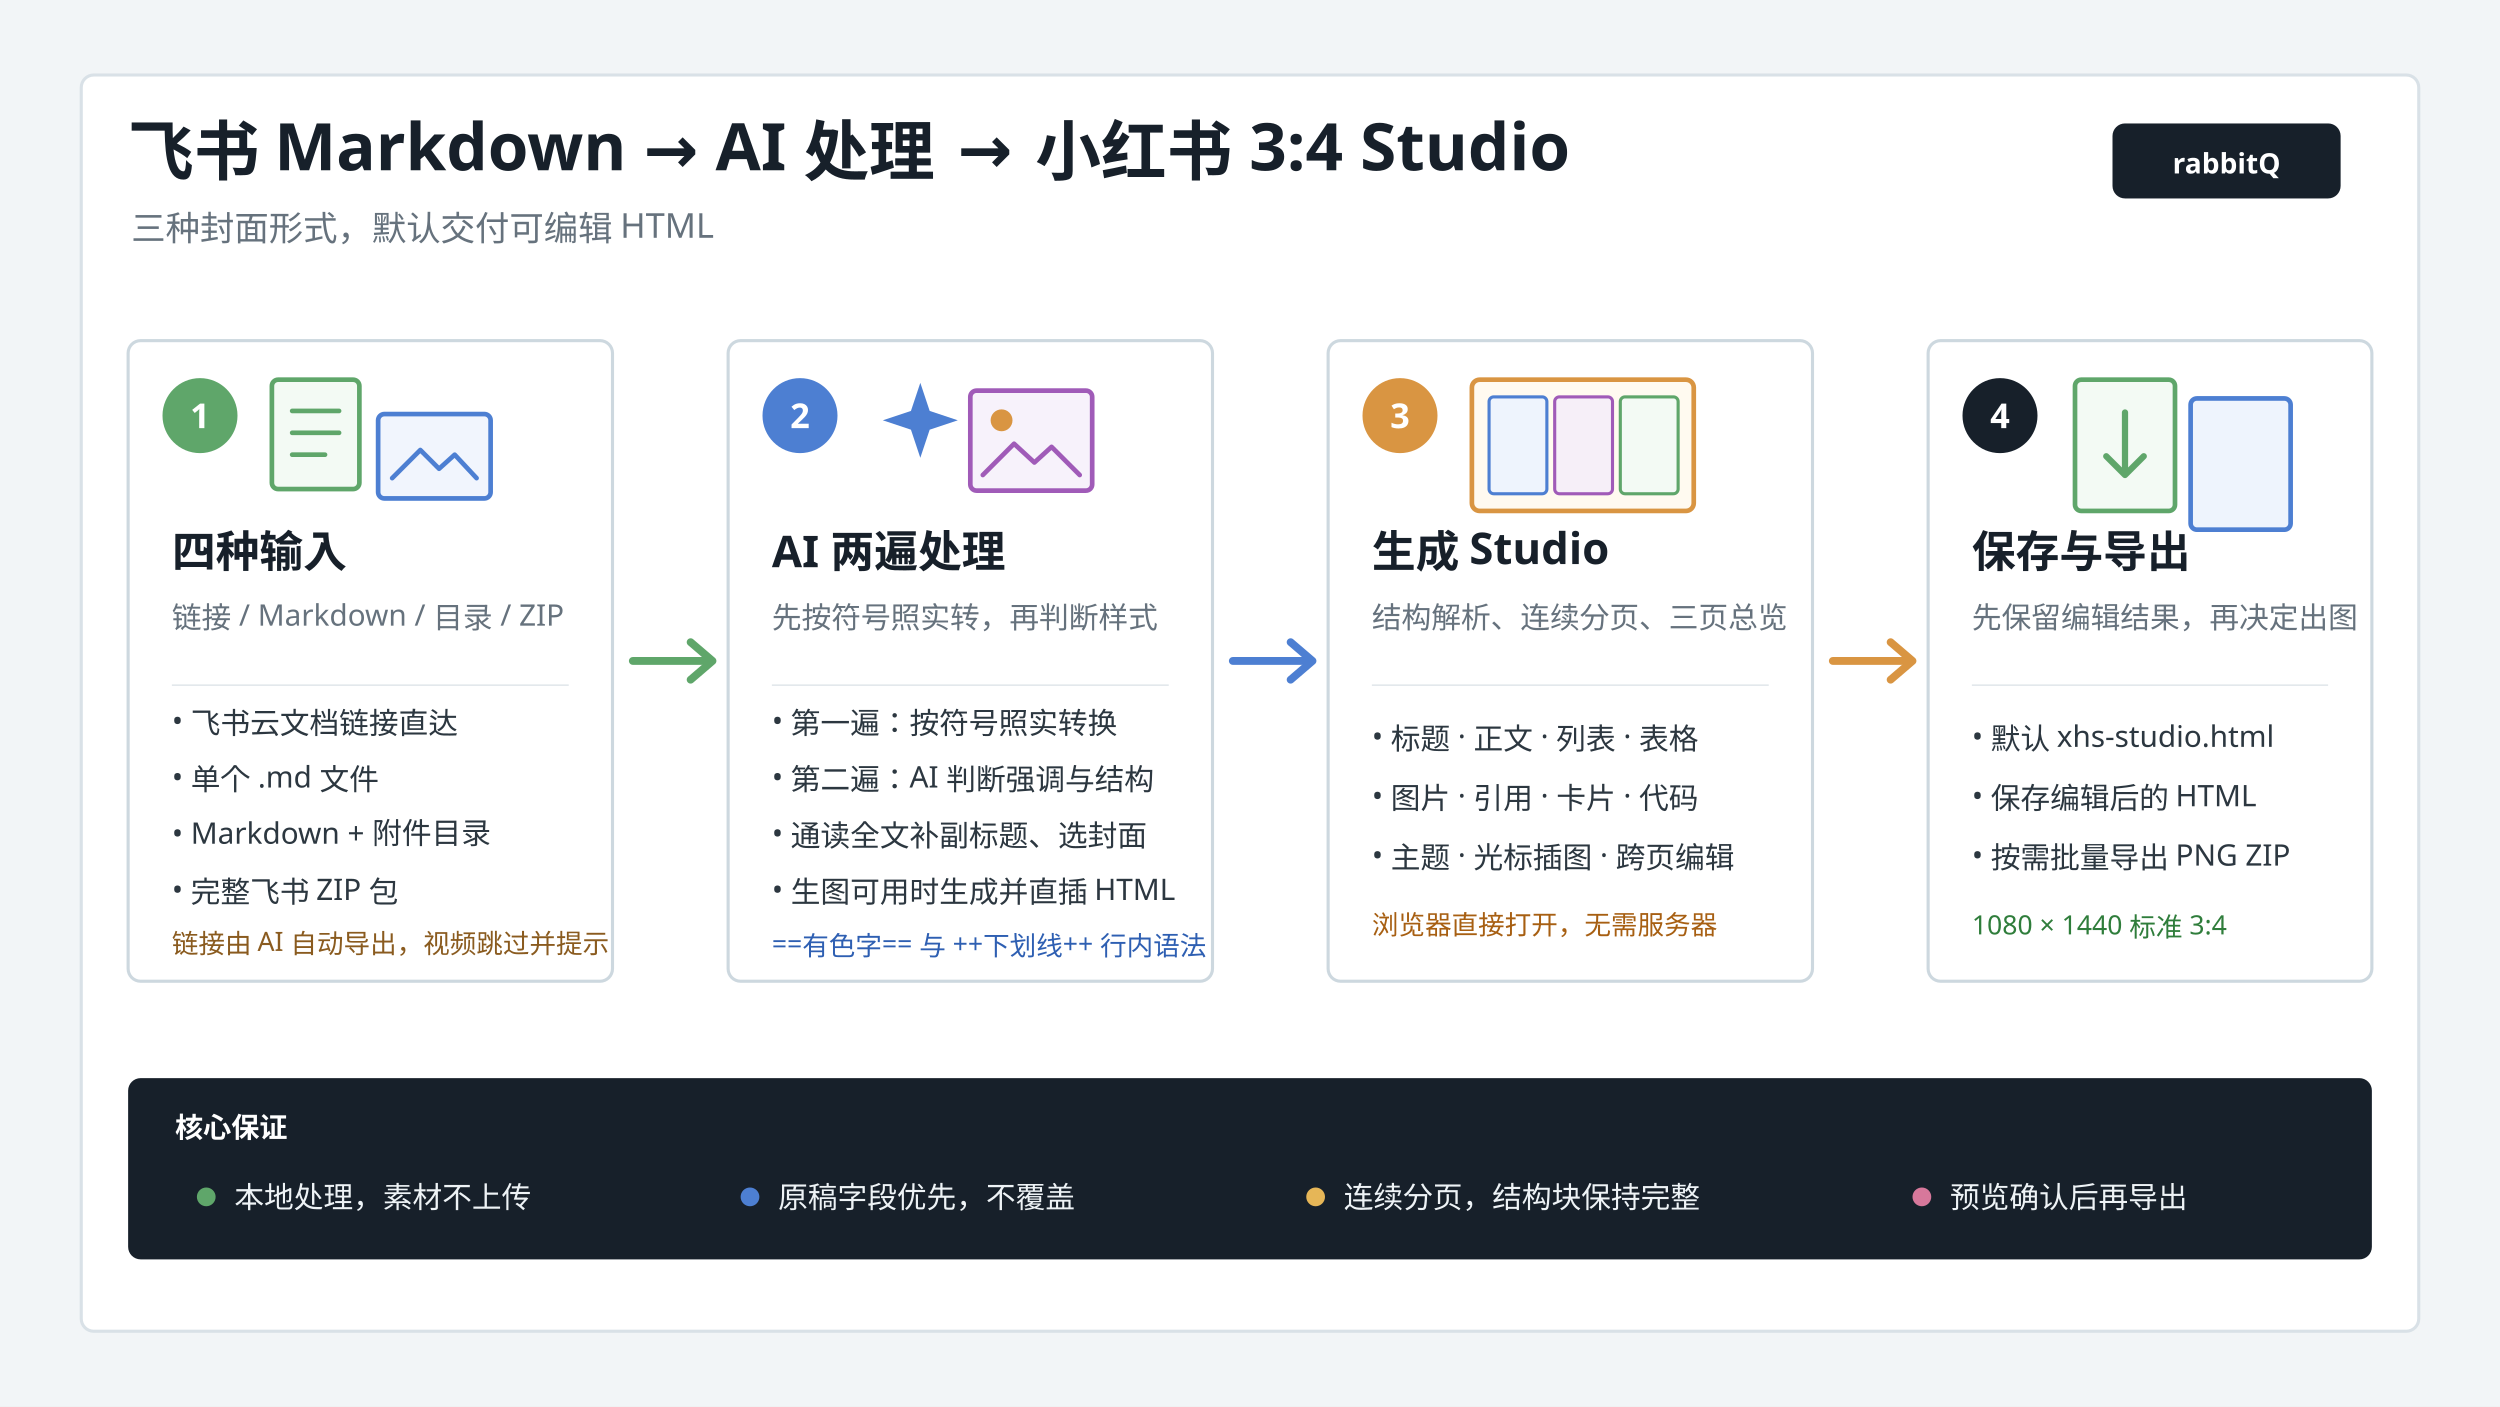
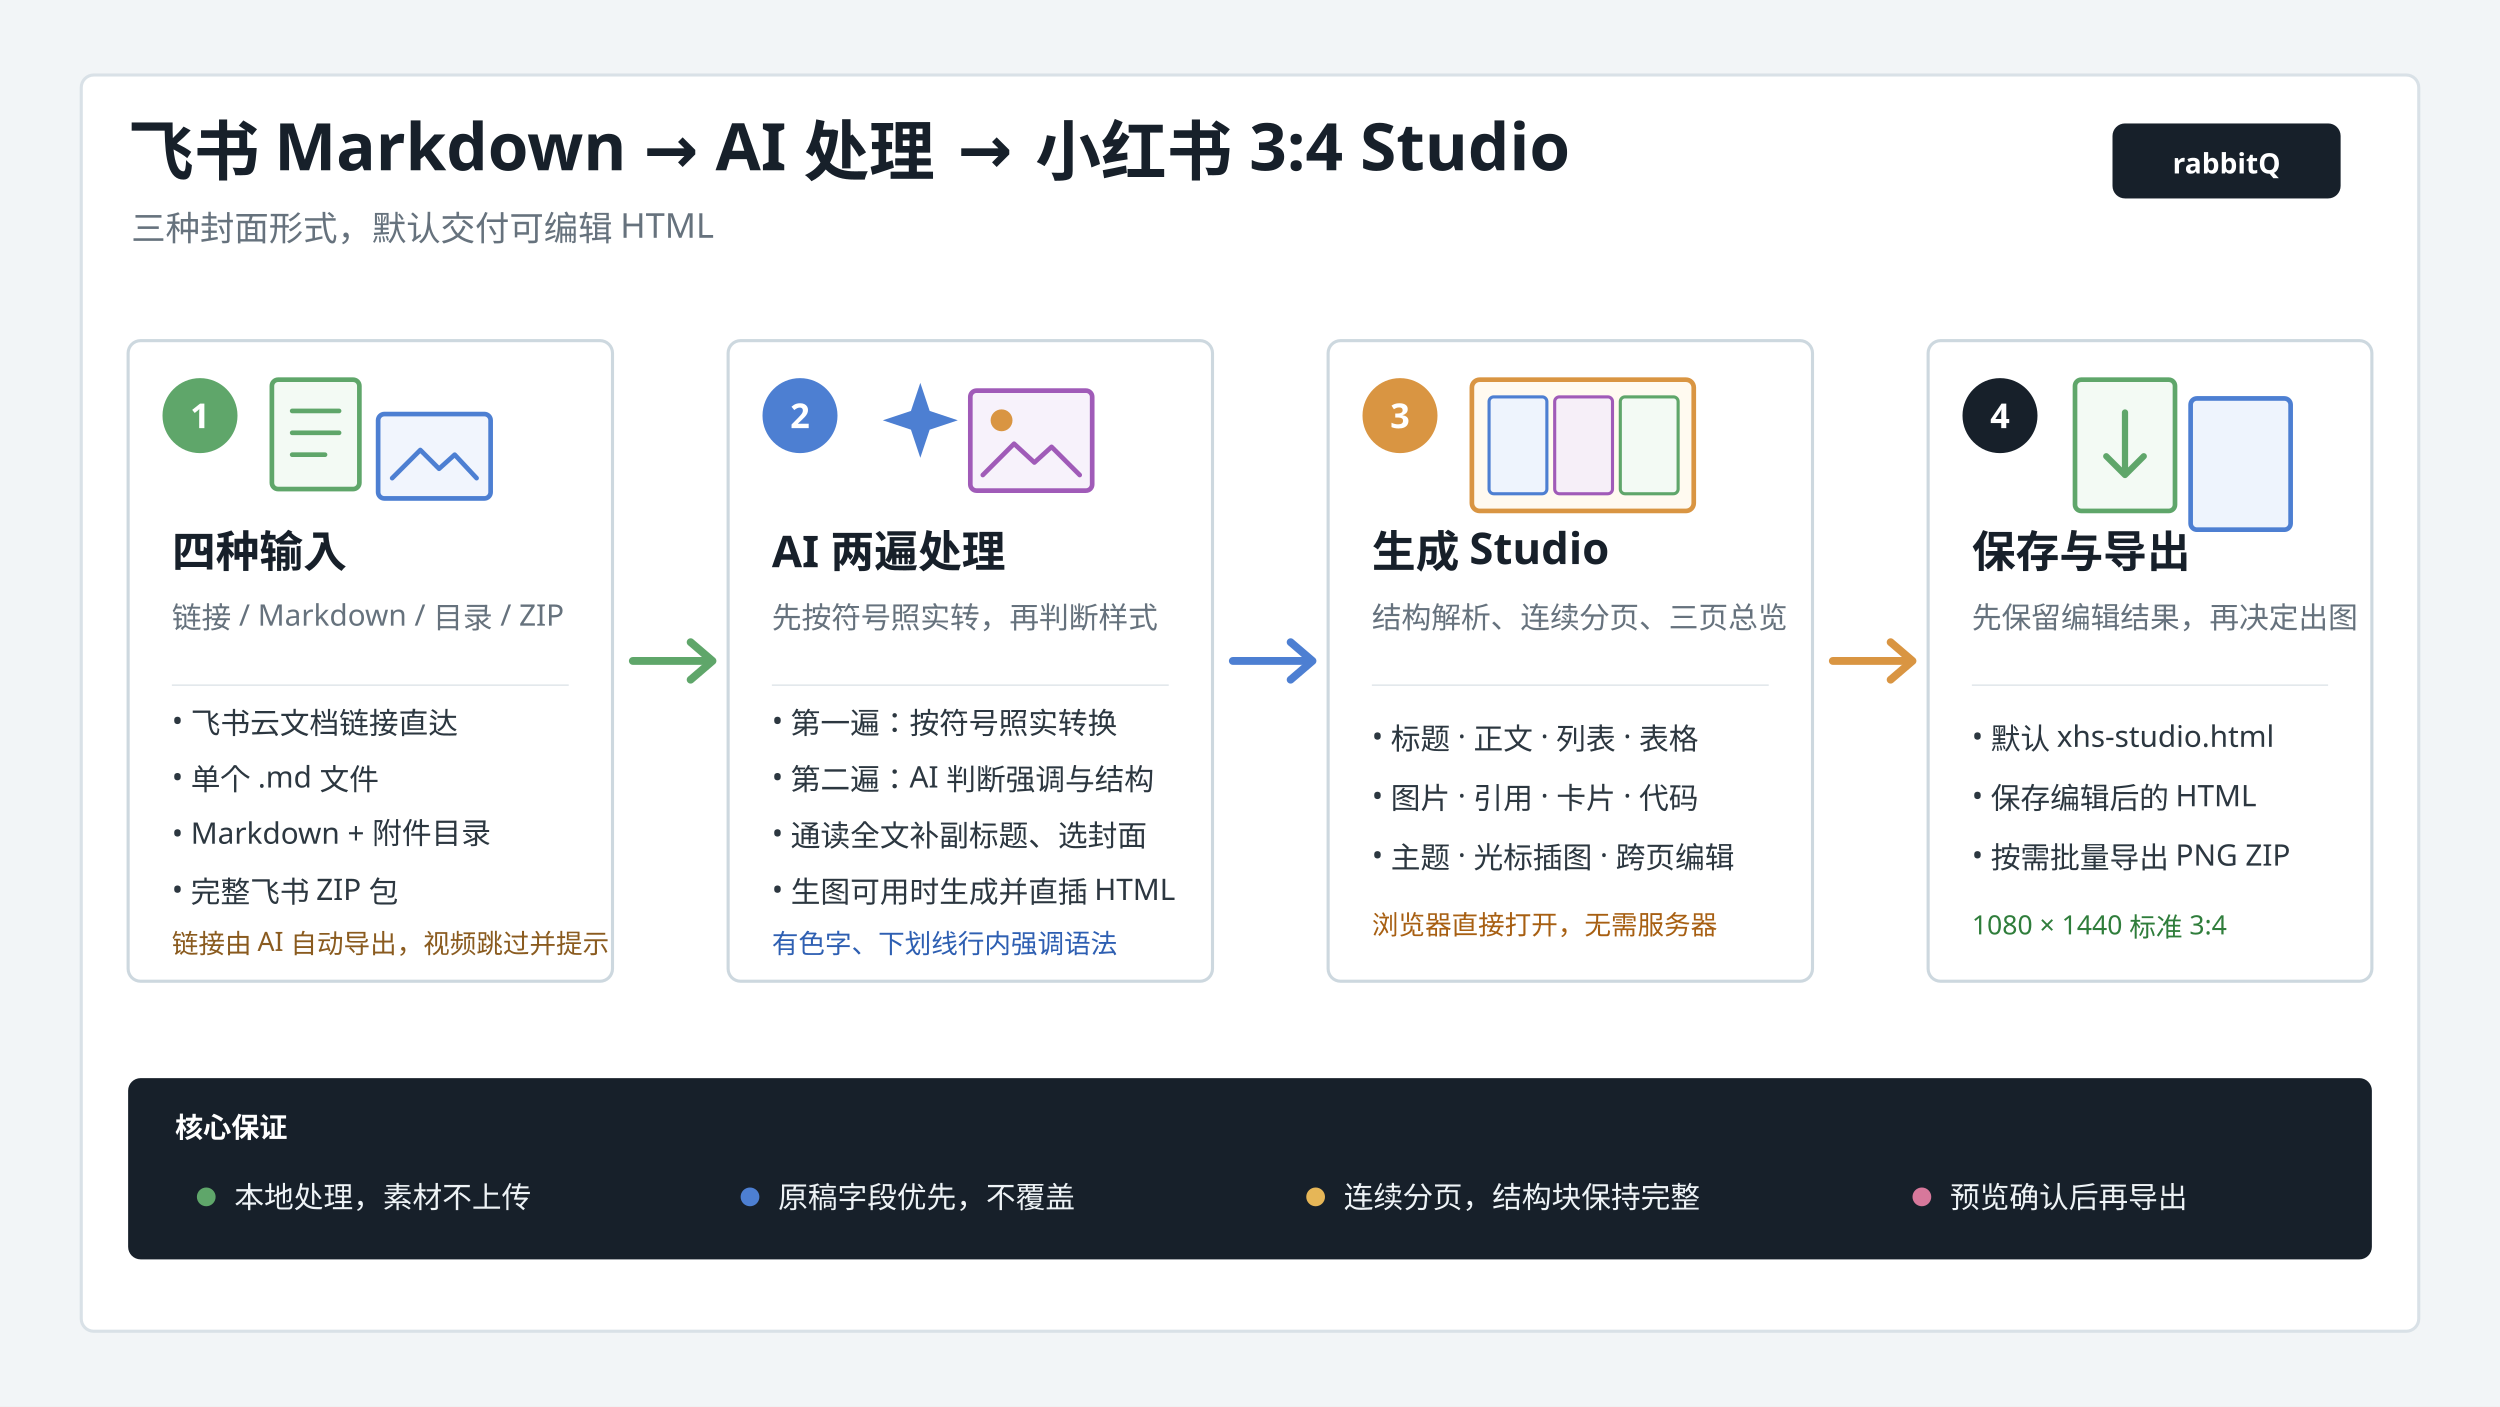
<svg xmlns="http://www.w3.org/2000/svg" width="1600" height="900" viewBox="0 0 1600 900" role="img" aria-labelledby="title desc">
  <rect width="1600" height="900" fill="#f2f5f7" />
  <rect x="52" y="48" width="1496" height="804" rx="8" fill="#ffffff" stroke="#d9e1e7" stroke-width="2" />
  <text x="82" y="112" fill="#17202a" font-family="'Noto Sans SC','Microsoft YaHei',sans-serif" font-size="42" font-weight="800">飞书 Markdown → AI 处理 → 小红书 3:4 Studio</text>
  <text x="84" y="154" fill="#66727d" font-family="'Noto Sans SC','Microsoft YaHei',sans-serif" font-size="22">三种封面形式，默认交付可编辑 HTML</text>
  <rect x="1352" y="79" width="146" height="48" rx="8" fill="#17202a" />
  <text x="1425" y="111" text-anchor="middle" fill="#ffffff" font-family="'Noto Sans SC','Microsoft YaHei',sans-serif" font-size="18" font-weight="700">rabbitQ</text>
  <g transform="translate(82 218)">
    <rect width="310" height="410" rx="8" fill="#ffffff" stroke="#cdd8df" stroke-width="2" />
    <circle cx="46" cy="48" r="24" fill="#5fa66a" />
    <text x="46" y="56" text-anchor="middle" fill="#ffffff" font-family="'Noto Sans SC','Microsoft YaHei',sans-serif" font-size="22" font-weight="800">1</text>
    <rect x="92" y="25" width="56" height="70" rx="4" fill="#f3faf4" stroke="#5fa66a" stroke-width="3" />
    <path d="M105 45h30M105 59h30M105 73h21" stroke="#5fa66a" stroke-width="3" stroke-linecap="round" />
    <rect x="160" y="47" width="72" height="54" rx="4" fill="#f1f5fd" stroke="#4d7fd2" stroke-width="3" />
    <path d="M169 88l18-18 12 12 10-9 14 15" fill="none" stroke="#4d7fd2" stroke-width="3" stroke-linecap="round" stroke-linejoin="round" />
    <text x="28" y="145" fill="#17202a" font-family="'Noto Sans SC','Microsoft YaHei',sans-serif" font-size="28" font-weight="800">四种输入</text>
    <text x="28" y="184" fill="#66727d" font-family="'Noto Sans SC','Microsoft YaHei',sans-serif" font-size="19">链接 / Markdown / 目录 / ZIP</text>
    <rect x="28" y="220" width="254" height="1" fill="#e1e7eb" />
    <text x="28" y="250" fill="#2c3740" font-family="'Noto Sans SC','Microsoft YaHei',sans-serif" font-size="19">• 飞书云文档链接直达</text>
    <text x="28" y="286" fill="#2c3740" font-family="'Noto Sans SC','Microsoft YaHei',sans-serif" font-size="19">• 单个 .md 文件</text>
    <text x="28" y="322" fill="#2c3740" font-family="'Noto Sans SC','Microsoft YaHei',sans-serif" font-size="19">• Markdown + 附件目录</text>
    <text x="28" y="358" fill="#2c3740" font-family="'Noto Sans SC','Microsoft YaHei',sans-serif" font-size="19">• 完整飞书 ZIP 包</text>
    <text x="28" y="392" fill="#8a5b1f" font-family="'Noto Sans SC','Microsoft YaHei',sans-serif" font-size="17">链接由 AI 自动导出，视频跳过并提示</text>
  </g>
  <path d="M405 423h46" stroke="#5fa66a" stroke-width="5" stroke-linecap="round" />
  <path d="M442 411l14 12-14 12" fill="none" stroke="#5fa66a" stroke-width="5" stroke-linecap="round" stroke-linejoin="round" />
  <g transform="translate(466 218)">
    <rect width="310" height="410" rx="8" fill="#ffffff" stroke="#cdd8df" stroke-width="2" />
    <circle cx="46" cy="48" r="24" fill="#4d7fd2" />
    <text x="46" y="56" text-anchor="middle" fill="#ffffff" font-family="'Noto Sans SC','Microsoft YaHei',sans-serif" font-size="22" font-weight="800">2</text>
    <path d="M123 27l6 18 18 6-18 6-6 18-6-18-18-6 18-6z" fill="#4d7fd2" />
    <rect x="155" y="32" width="78" height="64" rx="4" fill="#f7f2fb" stroke="#a05bb8" stroke-width="3" />
    <circle cx="175" cy="51" r="7" fill="#d99542" />
    <path d="M163 86l20-20 13 12 11-10 18 18" fill="none" stroke="#a05bb8" stroke-width="3" stroke-linecap="round" stroke-linejoin="round" />
    <text x="28" y="145" fill="#17202a" font-family="'Noto Sans SC','Microsoft YaHei',sans-serif" font-size="28" font-weight="800">AI 两遍处理</text>
    <text x="28" y="184" fill="#66727d" font-family="'Noto Sans SC','Microsoft YaHei',sans-serif" font-size="19">先按符号照实转，再判断样式</text>
    <rect x="28" y="220" width="254" height="1" fill="#e1e7eb" />
    <text x="28" y="250" fill="#2c3740" font-family="'Noto Sans SC','Microsoft YaHei',sans-serif" font-size="19">• 第一遍：按符号照实转换</text>
    <text x="28" y="286" fill="#2c3740" font-family="'Noto Sans SC','Microsoft YaHei',sans-serif" font-size="19">• 第二遍：AI 判断强调与结构</text>
    <text x="28" y="322" fill="#2c3740" font-family="'Noto Sans SC','Microsoft YaHei',sans-serif" font-size="19">• 通读全文补副标题、选封面</text>
    <text x="28" y="358" fill="#2c3740" font-family="'Noto Sans SC','Microsoft YaHei',sans-serif" font-size="19">• 生图可用时生成并直插 HTML</text>
-     <text x="28" y="392" fill="#2e5fb2" font-family="'Noto Sans SC','Microsoft YaHei',sans-serif" font-size="17">==有色字== 与 ++下划线++ 行内语法</text>
+     <text x="28" y="392" fill="#2e5fb2" font-family="'Noto Sans SC','Microsoft YaHei',sans-serif" font-size="17">有色字、下划线行内强调语法</text>
  </g>
  <path d="M789 423h46" stroke="#4d7fd2" stroke-width="5" stroke-linecap="round" />
  <path d="M826 411l14 12-14 12" fill="none" stroke="#4d7fd2" stroke-width="5" stroke-linecap="round" stroke-linejoin="round" />
  <g transform="translate(850 218)">
    <rect width="310" height="410" rx="8" fill="#ffffff" stroke="#cdd8df" stroke-width="2" />
    <circle cx="46" cy="48" r="24" fill="#d99542" />
    <text x="46" y="56" text-anchor="middle" fill="#ffffff" font-family="'Noto Sans SC','Microsoft YaHei',sans-serif" font-size="22" font-weight="800">3</text>
    <rect x="92" y="25" width="142" height="84" rx="5" fill="#fffaf0" stroke="#d99542" stroke-width="3" />
    <rect x="103" y="36" width="37" height="62" rx="3" fill="#eef4fd" stroke="#4d7fd2" stroke-width="2" />
    <rect x="145" y="36" width="37" height="62" rx="3" fill="#f6eff8" stroke="#a05bb8" stroke-width="2" />
    <rect x="187" y="36" width="37" height="62" rx="3" fill="#f3faf4" stroke="#5fa66a" stroke-width="2" />
    <text x="28" y="145" fill="#17202a" font-family="'Noto Sans SC','Microsoft YaHei',sans-serif" font-size="28" font-weight="800">生成 Studio</text>
    <text x="28" y="184" fill="#66727d" font-family="'Noto Sans SC','Microsoft YaHei',sans-serif" font-size="19">结构解析、连续分页、三页总览</text>
    <rect x="28" y="220" width="254" height="1" fill="#e1e7eb" />
    <text x="28" y="260" fill="#2c3740" font-family="'Noto Sans SC','Microsoft YaHei',sans-serif" font-size="19">• 标题 · 正文 · 列表 · 表格</text>
    <text x="28" y="298" fill="#2c3740" font-family="'Noto Sans SC','Microsoft YaHei',sans-serif" font-size="19">• 图片 · 引用 · 卡片 · 代码</text>
    <text x="28" y="336" fill="#2c3740" font-family="'Noto Sans SC','Microsoft YaHei',sans-serif" font-size="19">• 主题 · 光标插图 · 跨页编辑</text>
    <text x="28" y="380" fill="#a75f12" font-family="'Noto Sans SC','Microsoft YaHei',sans-serif" font-size="17">浏览器直接打开，无需服务器</text>
  </g>
  <path d="M1173 423h46" stroke="#d99542" stroke-width="5" stroke-linecap="round" />
  <path d="M1210 411l14 12-14 12" fill="none" stroke="#d99542" stroke-width="5" stroke-linecap="round" stroke-linejoin="round" />
  <g transform="translate(1234 218)">
    <rect width="284" height="410" rx="8" fill="#ffffff" stroke="#cdd8df" stroke-width="2" />
    <circle cx="46" cy="48" r="24" fill="#17202a" />
    <text x="46" y="56" text-anchor="middle" fill="#ffffff" font-family="'Noto Sans SC','Microsoft YaHei',sans-serif" font-size="22" font-weight="800">4</text>
    <rect x="94" y="25" width="64" height="84" rx="4" fill="#f3faf4" stroke="#5fa66a" stroke-width="3" />
    <rect x="168" y="37" width="64" height="84" rx="4" fill="#eef4fd" stroke="#4d7fd2" stroke-width="3" />
    <path d="M126 46v40M114 74l12 12 12-12" fill="none" stroke="#5fa66a" stroke-width="4" stroke-linecap="round" stroke-linejoin="round" />
    <text x="28" y="145" fill="#17202a" font-family="'Noto Sans SC','Microsoft YaHei',sans-serif" font-size="28" font-weight="800">保存与导出</text>
    <text x="28" y="184" fill="#66727d" font-family="'Noto Sans SC','Microsoft YaHei',sans-serif" font-size="19">先保留编辑结果，再决定出图</text>
    <rect x="28" y="220" width="228" height="1" fill="#e1e7eb" />
    <text x="28" y="260" fill="#2c3740" font-family="'Noto Sans SC','Microsoft YaHei',sans-serif" font-size="19">• 默认 xhs-studio.html</text>
    <text x="28" y="298" fill="#2c3740" font-family="'Noto Sans SC','Microsoft YaHei',sans-serif" font-size="19">• 保存编辑后的 HTML</text>
    <text x="28" y="336" fill="#2c3740" font-family="'Noto Sans SC','Microsoft YaHei',sans-serif" font-size="19">• 按需批量导出 PNG ZIP</text>
    <text x="28" y="380" fill="#2f7d3b" font-family="'Noto Sans SC','Microsoft YaHei',sans-serif" font-size="17">1080 × 1440 标准 3:4</text>
  </g>
  <rect x="82" y="690" width="1436" height="116" rx="8" fill="#17202a" />
  <text x="112" y="728" fill="#ffffff" font-family="'Noto Sans SC','Microsoft YaHei',sans-serif" font-size="18" font-weight="700">核心保证</text>
  <g font-family="'Noto Sans SC','Microsoft YaHei',sans-serif" font-size="19" fill="#eef3f6">
    <circle cx="132" cy="766" r="6" fill="#5fa66a" />
    <text x="150" y="773">本地处理，素材不上传</text>
    <circle cx="480" cy="766" r="6" fill="#4d7fd2" />
    <text x="498" y="773">原稿字段优先，不覆盖</text>
    <circle cx="842" cy="766" r="6" fill="#e6b657" />
    <text x="860" y="773">连续分页，结构块保持完整</text>
    <circle cx="1230" cy="766" r="6" fill="#d7789b" />
    <text x="1248" y="773">预览确认后再导出</text>
  </g>
</svg>
